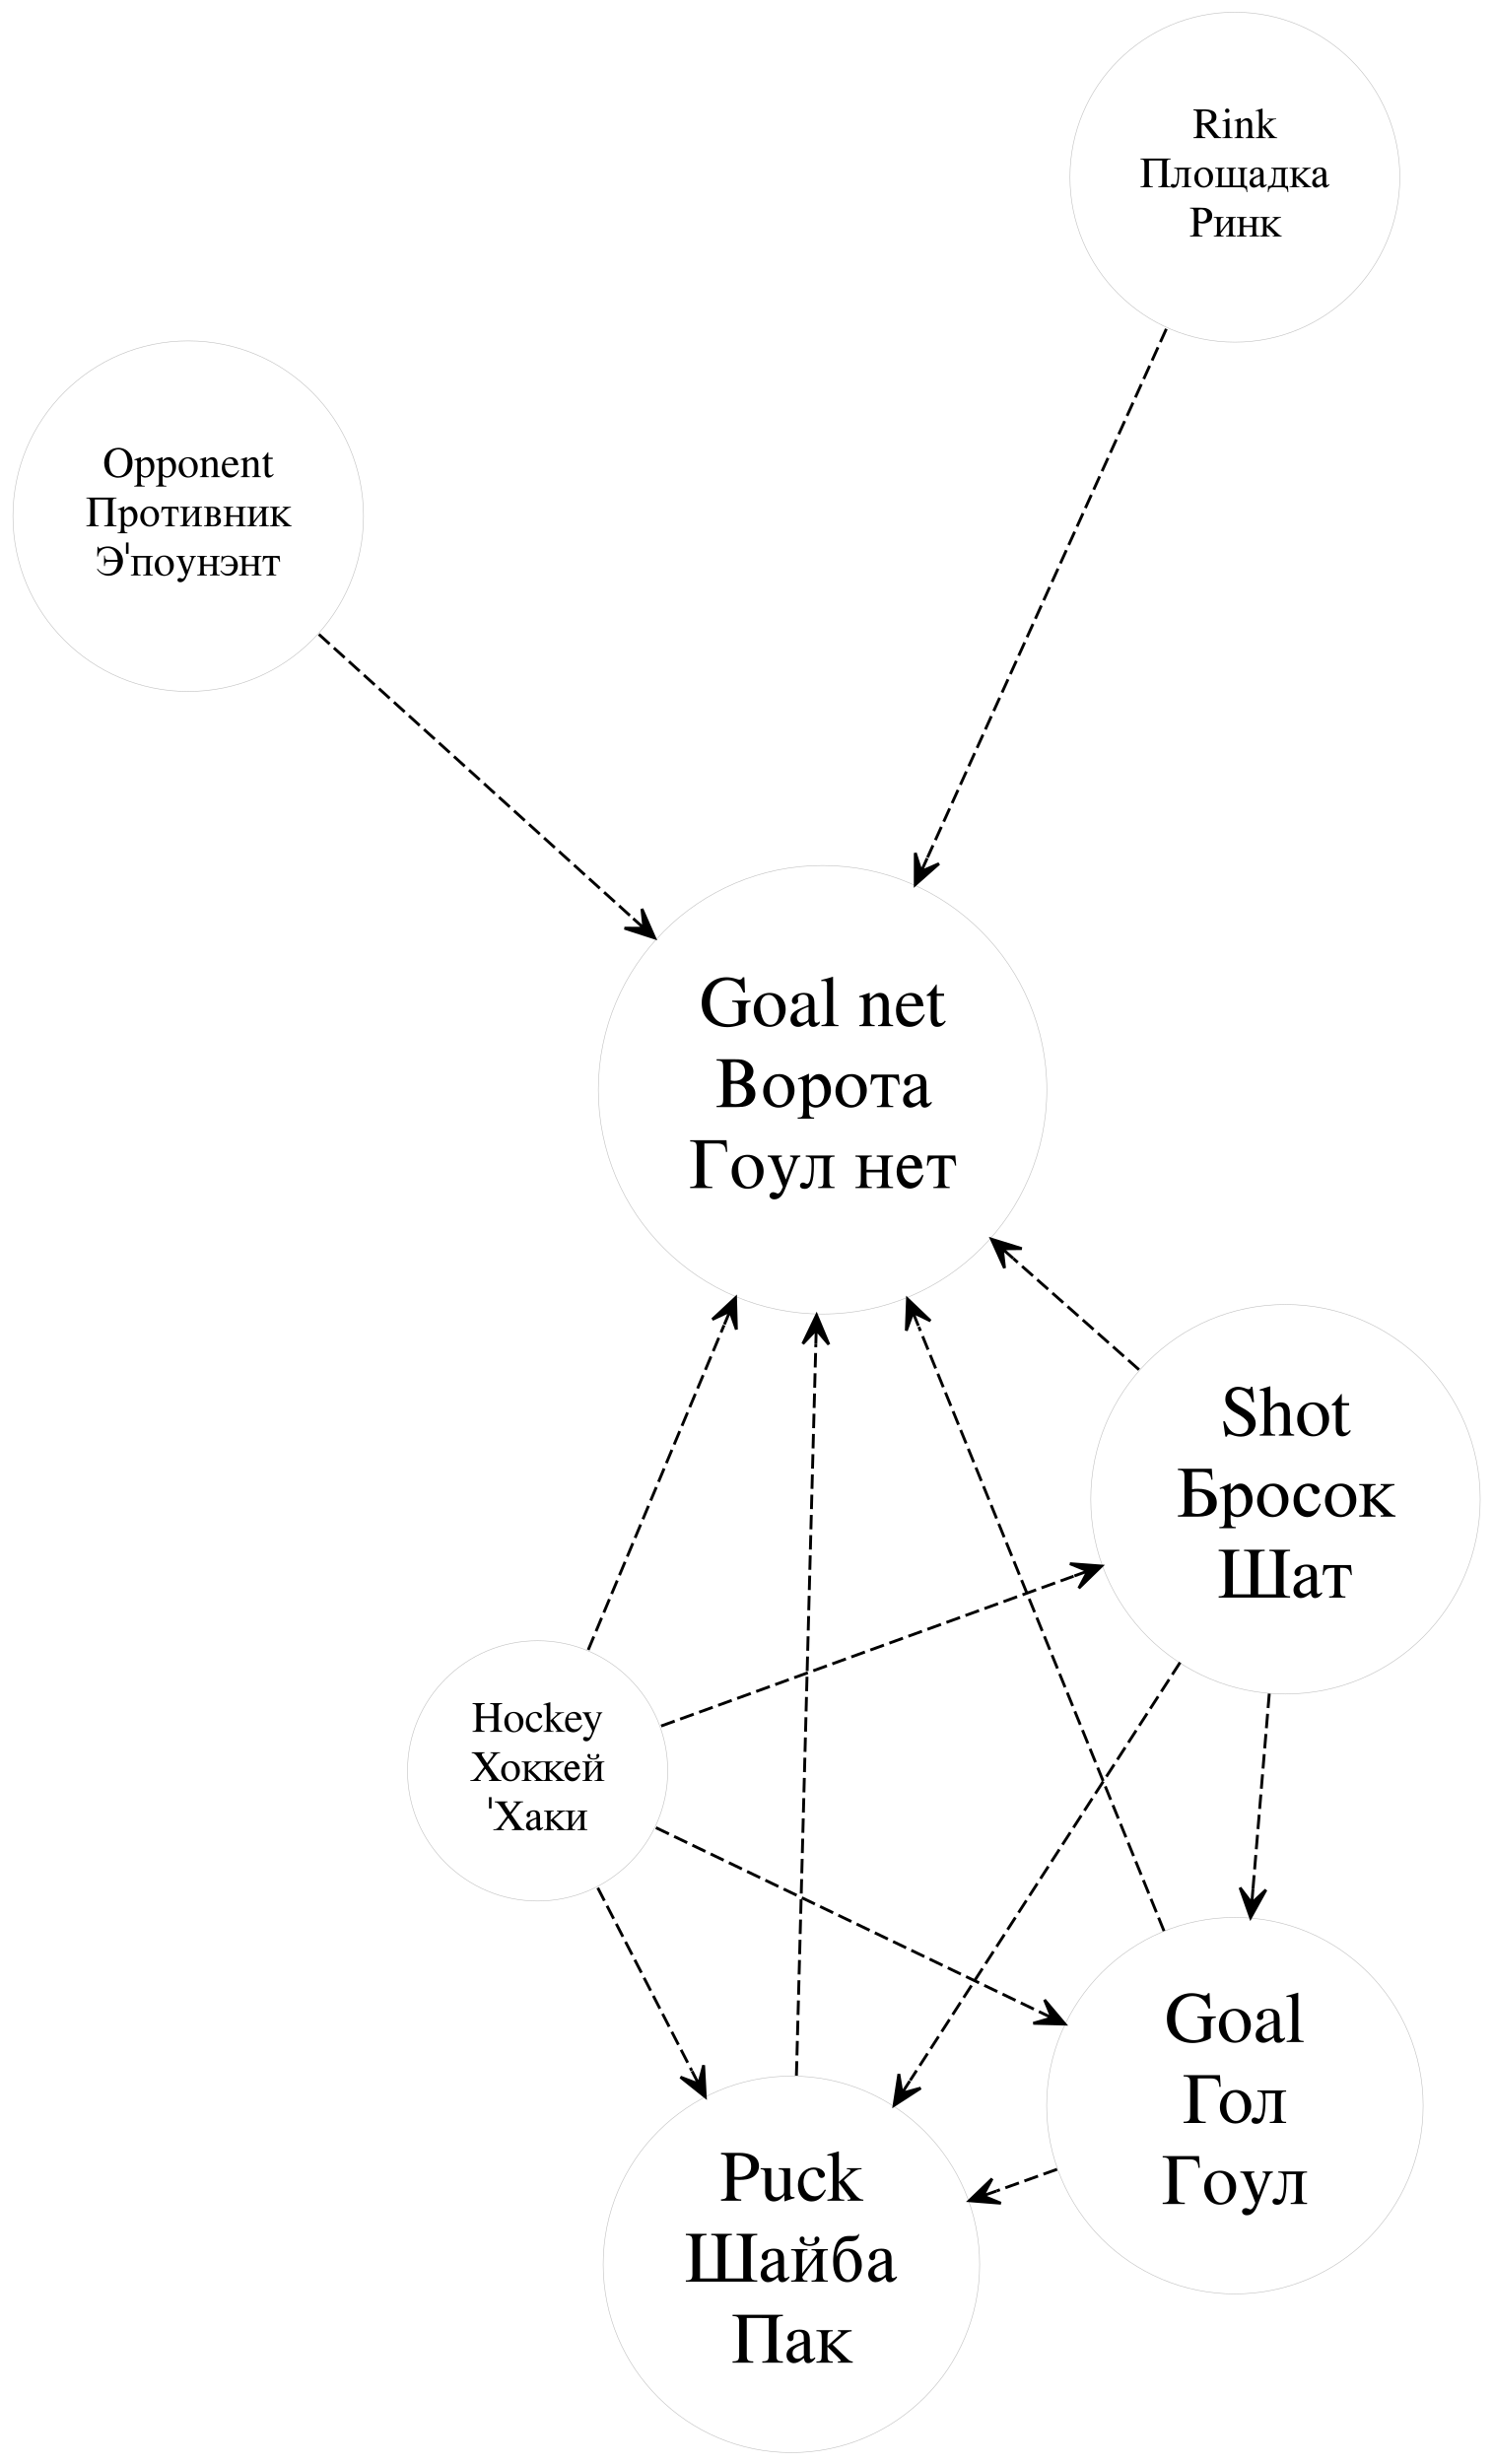
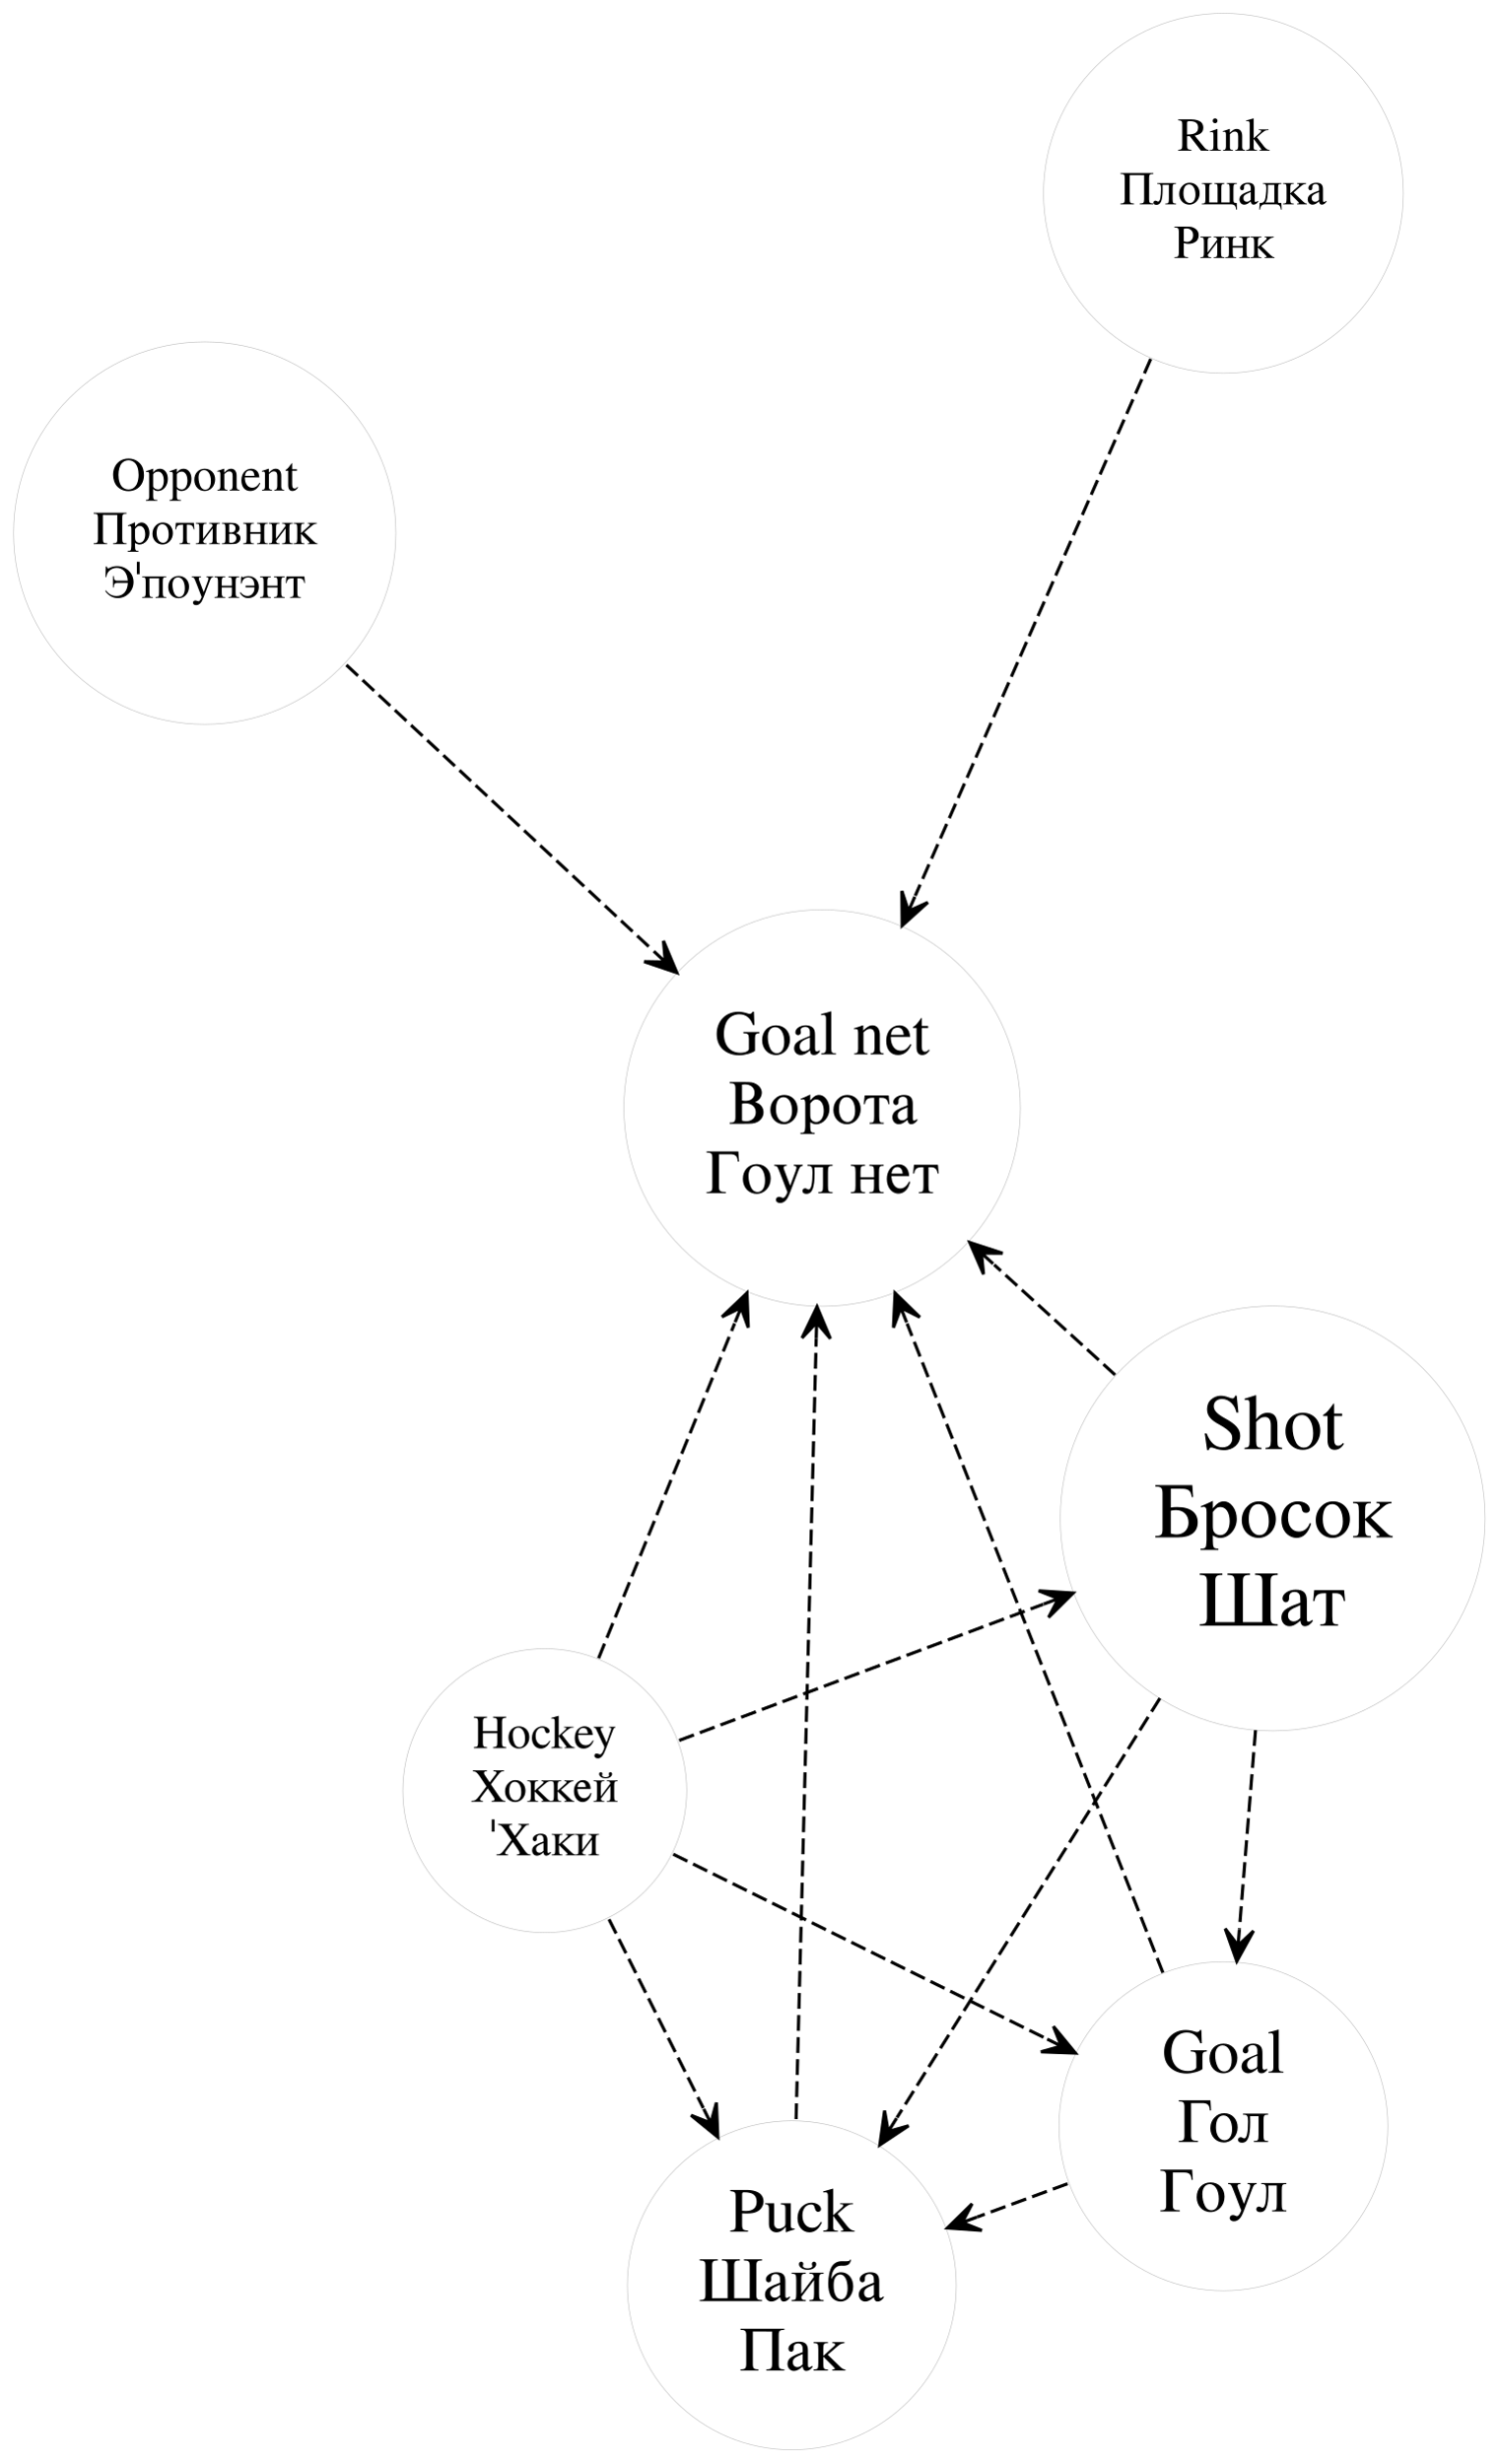
- <svg xmlns="http://www.w3.org/2000/svg" xmlns:xlink="http://www.w3.org/1999/xlink" width="516pt" height="852pt" viewBox="0.00 0.00 515.52 852.17">
-   <g id="graph0" class="graph" transform="scale(1 1) rotate(0) translate(4 848.1738)">
+ <svg xmlns="http://www.w3.org/2000/svg" xmlns:xlink="http://www.w3.org/1999/xlink" width="475pt" height="781pt" viewBox="0.00 0.00 474.69 780.86">
+   <g id="graph0" class="graph" transform="scale(1 1) rotate(0) translate(4 776.8556)">
    <g id="node1" class="node root has-pronunciation">
      <g id="a_node1">
        <a xlink:href="javascript:history.back()" xlink:title="Ворота" target="_top">
-           <ellipse fill="none" stroke="#c0c0c0" stroke-width=".2" cx="280.231" cy="-471.28" rx="77.564" ry="77.564" />
-           <text text-anchor="middle" x="280.231" y="-493.28" font-family="Times,serif" font-size="25.00" fill="#000000">Goal net</text>
-           <text text-anchor="middle" x="280.231" y="-465.28" font-family="Times,serif" font-size="25.00" fill="#000000">Ворота</text>
-           <text text-anchor="middle" x="280.231" y="-437.28" font-family="Times,serif" font-size="25.00" fill="#000000">Гoул нет</text>
+           <ellipse fill="none" stroke="#c0c0c0" stroke-width=".2" cx="256.625" cy="-425.58" rx="62.865" ry="62.865" />
+           <text text-anchor="middle" x="256.625" y="-442.58" font-family="Times,serif" font-size="20.00" fill="#000000">Goal net</text>
+           <text text-anchor="middle" x="256.625" y="-420.58" font-family="Times,serif" font-size="20.00" fill="#000000">Ворота</text>
+           <text text-anchor="middle" x="256.625" y="-398.58" font-family="Times,serif" font-size="20.00" fill="#000000">Гoул нет</text>
        </a>
      </g>
    </g>
    <g id="node2" class="node has-pronunciation">
      <g id="a_node2">
        <a xlink:href="../rink.html" xlink:title="Площадка" target="_top">
-           <ellipse fill="none" stroke="#c0c0c0" stroke-width=".2" cx="422.844" cy="-786.898" rx="57.052" ry="57.052" />
-           <text text-anchor="middle" x="422.844" y="-800.398" font-family="Times,serif" font-size="15.00" fill="#000000">Rink</text>
-           <text text-anchor="middle" x="422.844" y="-783.398" font-family="Times,serif" font-size="15.00" fill="#000000">Площадка</text>
-           <text text-anchor="middle" x="422.844" y="-766.398" font-family="Times,serif" font-size="15.00" fill="#000000">Ринк</text>
+           <ellipse fill="none" stroke="#c0c0c0" stroke-width=".2" cx="383.896" cy="-715.58" rx="57.052" ry="57.052" />
+           <text text-anchor="middle" x="383.896" y="-729.08" font-family="Times,serif" font-size="15.00" fill="#000000">Rink</text>
+           <text text-anchor="middle" x="383.896" y="-712.08" font-family="Times,serif" font-size="15.00" fill="#000000">Площадка</text>
+           <text text-anchor="middle" x="383.896" y="-695.08" font-family="Times,serif" font-size="15.00" fill="#000000">Ринк</text>
        </a>
      </g>
    </g>
    <g id="edge7" class="edge">
-       <path fill="none" stroke="#000000" stroke-dasharray="5,2" d="M399.135,-734.426C376.626,-684.613 342.474,-609.029 316.537,-551.628" />
-       <polygon fill="#000000" stroke="#000000" points="312.285,-542.218 320.503,-549.478 314.344,-546.775 316.402,-551.331 316.402,-551.331 316.402,-551.331 314.344,-546.775 312.302,-553.184 312.285,-542.218 312.285,-542.218" />
+       <path fill="none" stroke="#000000" stroke-dasharray="5,2" d="M360.848,-663.063C339.909,-615.352 308.909,-544.713 286.16,-492.877" />
+       <polygon fill="#000000" stroke="#000000" points="282.012,-483.427 290.152,-490.775 284.022,-488.005 286.031,-492.584 286.031,-492.584 286.031,-492.584 284.022,-488.005 281.91,-494.392 282.012,-483.427 282.012,-483.427" />
    </g>
    <g id="node3" class="node has-pronunciation">
      <g id="a_node3">
        <a xlink:href="../puck.html" xlink:title="Шайба" target="_top">
-           <ellipse fill="none" stroke="#c0c0c0" stroke-width=".2" cx="269.45" cy="-65.054" rx="65.108" ry="65.108" />
-           <text text-anchor="middle" x="269.45" y="-87.054" font-family="Times,serif" font-size="25.00" fill="#000000">Puck</text>
-           <text text-anchor="middle" x="269.45" y="-59.054" font-family="Times,serif" font-size="25.00" fill="#000000">Шайба</text>
-           <text text-anchor="middle" x="269.45" y="-31.054" font-family="Times,serif" font-size="25.00" fill="#000000">Пак</text>
+           <ellipse fill="none" stroke="#c0c0c0" stroke-width=".2" cx="247.005" cy="-52.326" rx="52.152" ry="52.152" />
+           <text text-anchor="middle" x="247.005" y="-69.326" font-family="Times,serif" font-size="20.00" fill="#000000">Puck</text>
+           <text text-anchor="middle" x="247.005" y="-47.326" font-family="Times,serif" font-size="20.00" fill="#000000">Шайба</text>
+           <text text-anchor="middle" x="247.005" y="-25.326" font-family="Times,serif" font-size="20.00" fill="#000000">Пак</text>
        </a>
      </g>
    </g>
    <g id="edge8" class="edge">
-       <path fill="none" stroke="#000000" stroke-dasharray="5,2" d="M271.183,-130.321C273.002,-198.899 275.876,-307.173 277.895,-383.269" />
-       <polygon fill="#000000" stroke="#000000" points="278.162,-393.318 273.398,-383.441 278.029,-388.32 277.897,-383.322 277.897,-383.322 277.897,-383.322 278.029,-388.32 282.395,-383.202 278.162,-393.318 278.162,-393.318" />
+       <path fill="none" stroke="#000000" stroke-dasharray="5,2" d="M248.363,-105.012C250.03,-169.691 252.866,-279.734 254.743,-352.546" />
+       <polygon fill="#000000" stroke="#000000" points="255.001,-362.564 250.245,-352.683 254.872,-357.566 254.743,-352.567 254.743,-352.567 254.743,-352.567 254.872,-357.566 259.242,-352.452 255.001,-362.564 255.001,-362.564" />
    </g>
    <g id="node4" class="node has-pronunciation">
      <g id="a_node4">
        <a xlink:href="../opponent.html" xlink:title="Противник" target="_top">
-           <ellipse fill="none" stroke="#c0c0c0" stroke-width=".2" cx="60.811" cy="-669.654" rx="60.623" ry="60.623" />
-           <text text-anchor="middle" x="60.811" y="-683.154" font-family="Times,serif" font-size="15.00" fill="#000000">Opponent</text>
-           <text text-anchor="middle" x="60.811" y="-666.154" font-family="Times,serif" font-size="15.00" fill="#000000">Противник</text>
-           <text text-anchor="middle" x="60.811" y="-649.154" font-family="Times,serif" font-size="15.00" fill="#000000">Эˈпoунэнт</text>
+           <ellipse fill="none" stroke="#c0c0c0" stroke-width=".2" cx="60.811" cy="-607.853" rx="60.623" ry="60.623" />
+           <text text-anchor="middle" x="60.811" y="-621.353" font-family="Times,serif" font-size="15.00" fill="#000000">Opponent</text>
+           <text text-anchor="middle" x="60.811" y="-604.353" font-family="Times,serif" font-size="15.00" fill="#000000">Противник</text>
+           <text text-anchor="middle" x="60.811" y="-587.353" font-family="Times,serif" font-size="15.00" fill="#000000">Эˈпoунэнт</text>
        </a>
      </g>
    </g>
    <g id="edge9" class="edge">
-       <path fill="none" stroke="#000000" stroke-dasharray="5,2" d="M106.009,-628.792C137.267,-600.532 179.36,-562.476 214.341,-530.85" />
-       <polygon fill="#000000" stroke="#000000" points="222.148,-523.792 217.748,-533.836 218.439,-527.145 214.73,-530.498 214.73,-530.498 214.73,-530.498 218.439,-527.145 211.712,-527.16 222.148,-523.792 222.148,-523.792" />
+       <path fill="none" stroke="#000000" stroke-dasharray="5,2" d="M105.735,-566.035C134.672,-539.099 172.446,-503.938 202.96,-475.534" />
+       <polygon fill="#000000" stroke="#000000" points="210.551,-468.468 206.298,-478.575 206.891,-471.874 203.232,-475.281 203.232,-475.281 203.232,-475.281 206.891,-471.874 200.166,-471.987 210.551,-468.468 210.551,-468.468" />
    </g>
    <g id="node5" class="node has-pronunciation">
      <g id="a_node5">
        <a xlink:href="../goal.html" xlink:title="Гол" target="_top">
-           <ellipse fill="none" stroke="#c0c0c0" stroke-width=".2" cx="422.848" cy="-119.931" rx="65.108" ry="65.108" />
-           <text text-anchor="middle" x="422.848" y="-141.931" font-family="Times,serif" font-size="25.00" fill="#000000">Goal</text>
-           <text text-anchor="middle" x="422.848" y="-113.931" font-family="Times,serif" font-size="25.00" fill="#000000">Гол</text>
-           <text text-anchor="middle" x="422.848" y="-85.931" font-family="Times,serif" font-size="25.00" fill="#000000">Гoул</text>
+           <ellipse fill="none" stroke="#c0c0c0" stroke-width=".2" cx="383.899" cy="-102.749" rx="52.152" ry="52.152" />
+           <text text-anchor="middle" x="383.899" y="-119.749" font-family="Times,serif" font-size="20.00" fill="#000000">Goal</text>
+           <text text-anchor="middle" x="383.899" y="-97.749" font-family="Times,serif" font-size="20.00" fill="#000000">Гол</text>
+           <text text-anchor="middle" x="383.899" y="-75.749" font-family="Times,serif" font-size="20.00" fill="#000000">Гoул</text>
        </a>
      </g>
    </g>
    <g id="edge10" class="edge">
-       <path fill="none" stroke="#000000" stroke-dasharray="5,2" d="M398.331,-180.33C374.924,-237.996 339.473,-325.333 313.519,-389.273" />
-       <polygon fill="#000000" stroke="#000000" points="309.6,-398.928 309.191,-387.97 311.48,-394.295 313.361,-389.662 313.361,-389.662 313.361,-389.662 311.48,-394.295 317.53,-391.355 309.6,-398.928 309.6,-398.928" />
+       <path fill="none" stroke="#000000" stroke-dasharray="5,2" d="M364.707,-151.429C343.119,-206.187 307.902,-295.517 283.564,-357.25" />
+       <polygon fill="#000000" stroke="#000000" points="279.755,-366.911 279.236,-355.957 281.589,-362.259 283.423,-357.608 283.423,-357.608 283.423,-357.608 281.589,-362.259 287.609,-359.258 279.755,-366.911 279.755,-366.911" />
    </g>
    <g id="edge1" class="edge">
-       <path fill="none" stroke="#000000" stroke-dasharray="5,2" d="M361.339,-97.927C354.463,-95.466 347.416,-92.946 340.434,-90.448" />
-       <polygon fill="#000000" stroke="#000000" points="330.973,-87.063 341.904,-86.195 335.681,-88.747 340.389,-90.432 340.389,-90.432 340.389,-90.432 335.681,-88.747 338.873,-94.669 330.973,-87.063 330.973,-87.063" />
+       <path fill="none" stroke="#000000" stroke-dasharray="5,2" d="M334.477,-84.545C325.172,-81.118 315.357,-77.502 305.799,-73.982" />
+       <polygon fill="#000000" stroke="#000000" points="296.354,-70.503 307.293,-69.737 301.046,-72.231 305.738,-73.959 305.738,-73.959 305.738,-73.959 301.046,-72.231 304.182,-78.182 296.354,-70.503 296.354,-70.503" />
    </g>
    <g id="node6" class="node has-pronunciation">
      <g id="a_node6">
        <a xlink:href="../shot.html" xlink:title="Бросок" target="_top">
-           <ellipse fill="none" stroke="#c0c0c0" stroke-width=".2" cx="440.345" cy="-329.657" rx="67.351" ry="67.351" />
-           <text text-anchor="middle" x="440.345" y="-351.657" font-family="Times,serif" font-size="25.00" fill="#000000">Shot</text>
-           <text text-anchor="middle" x="440.345" y="-323.657" font-family="Times,serif" font-size="25.00" fill="#000000">Бросок</text>
-           <text text-anchor="middle" x="440.345" y="-295.657" font-family="Times,serif" font-size="25.00" fill="#000000">Шат</text>
+           <ellipse fill="none" stroke="#c0c0c0" stroke-width=".2" cx="399.514" cy="-295.452" rx="67.351" ry="67.351" />
+           <text text-anchor="middle" x="399.514" y="-317.452" font-family="Times,serif" font-size="25.00" fill="#000000">Shot</text>
+           <text text-anchor="middle" x="399.514" y="-289.452" font-family="Times,serif" font-size="25.00" fill="#000000">Бросок</text>
+           <text text-anchor="middle" x="399.514" y="-261.452" font-family="Times,serif" font-size="25.00" fill="#000000">Шат</text>
        </a>
      </g>
    </g>
    <g id="edge11" class="edge">
-       <path fill="none" stroke="#000000" stroke-dasharray="5,2" d="M389.684,-374.467C375.875,-386.682 360.711,-400.095 346.186,-412.942" />
-       <polygon fill="#000000" stroke="#000000" points="338.659,-419.6 343.168,-409.604 342.404,-416.287 346.149,-412.974 346.149,-412.974 346.149,-412.974 342.404,-416.287 349.131,-416.345 338.659,-419.6 338.659,-419.6" />
+       <path fill="none" stroke="#000000" stroke-dasharray="5,2" d="M349.539,-340.964C337.142,-352.253 323.796,-364.408 311.192,-375.886" />
+       <polygon fill="#000000" stroke="#000000" points="303.456,-382.932 307.819,-372.871 307.152,-379.565 310.849,-376.198 310.849,-376.198 310.849,-376.198 307.152,-379.565 313.879,-379.525 303.456,-382.932 303.456,-382.932" />
    </g>
    <g id="edge3" class="edge">
-       <path fill="none" stroke="#000000" stroke-dasharray="5,2" d="M403.894,-273.217C376.507,-230.814 338.979,-172.708 310.531,-128.66" />
-       <polygon fill="#000000" stroke="#000000" points="304.968,-120.047 314.173,-126.005 307.68,-124.247 310.393,-128.447 310.393,-128.447 310.393,-128.447 307.68,-124.247 306.613,-130.888 304.968,-120.047 304.968,-120.047" />
+       <path fill="none" stroke="#000000" stroke-dasharray="5,2" d="M363.757,-238.45C338.547,-198.26 305.018,-144.809 280.36,-105.499" />
+       <polygon fill="#000000" stroke="#000000" points="274.924,-96.835 284.05,-102.915 277.581,-101.071 280.238,-105.306 280.238,-105.306 280.238,-105.306 277.581,-101.071 276.426,-107.698 274.924,-96.835 274.924,-96.835" />
    </g>
    <g id="edge2" class="edge">
-       <path fill="none" stroke="#000000" stroke-dasharray="5,2" d="M434.737,-262.433C432.942,-240.925 430.945,-216.983 429.107,-194.956" />
-       <polygon fill="#000000" stroke="#000000" points="428.275,-184.986 433.591,-194.577 428.691,-189.969 429.107,-194.951 429.107,-194.951 429.107,-194.951 428.691,-189.969 424.623,-195.325 428.275,-184.986 428.275,-184.986" />
+       <path fill="none" stroke="#000000" stroke-dasharray="5,2" d="M394.075,-228.324C392.411,-207.788 390.588,-185.296 388.951,-165.093" />
+       <polygon fill="#000000" stroke="#000000" points="388.139,-155.069 393.432,-164.673 388.543,-160.053 388.947,-165.036 388.947,-165.036 388.947,-165.036 388.543,-160.053 384.461,-165.4 388.139,-155.069 388.139,-155.069" />
    </g>
    <g id="node7" class="node has-pronunciation">
      <g id="a_node7">
        <a xlink:href="../hockey.html" xlink:title="Хоккей" target="_top">
-           <ellipse fill="none" stroke="#c0c0c0" stroke-width=".2" cx="181.662" cy="-235.72" rx="45.011" ry="45.011" />
-           <text text-anchor="middle" x="181.662" y="-249.22" font-family="Times,serif" font-size="15.00" fill="#000000">Hockey</text>
-           <text text-anchor="middle" x="181.662" y="-232.22" font-family="Times,serif" font-size="15.00" fill="#000000">Хоккей</text>
-           <text text-anchor="middle" x="181.662" y="-215.22" font-family="Times,serif" font-size="15.00" fill="#000000">ˈХаки</text>
+           <ellipse fill="none" stroke="#c0c0c0" stroke-width=".2" cx="168.66" cy="-209.14" rx="45.011" ry="45.011" />
+           <text text-anchor="middle" x="168.66" y="-222.64" font-family="Times,serif" font-size="15.00" fill="#000000">Hockey</text>
+           <text text-anchor="middle" x="168.66" y="-205.64" font-family="Times,serif" font-size="15.00" fill="#000000">Хоккей</text>
+           <text text-anchor="middle" x="168.66" y="-188.64" font-family="Times,serif" font-size="15.00" fill="#000000">ˈХаки</text>
        </a>
      </g>
    </g>
    <g id="edge12" class="edge">
-       <path fill="none" stroke="#000000" stroke-dasharray="5,2" d="M199.17,-277.562C212.175,-308.642 230.326,-352.019 246.156,-389.849" />
-       <polygon fill="#000000" stroke="#000000" points="250.126,-399.336 242.115,-391.849 248.196,-394.724 246.266,-390.111 246.266,-390.111 246.266,-390.111 248.196,-394.724 250.417,-388.374 250.126,-399.336 250.126,-399.336" />
+       <path fill="none" stroke="#000000" stroke-dasharray="5,2" d="M185.725,-251.128C197.964,-281.243 214.722,-322.476 228.873,-357.294" />
+       <polygon fill="#000000" stroke="#000000" points="232.789,-366.93 224.855,-359.36 230.906,-362.298 229.024,-357.666 229.024,-357.666 229.024,-357.666 230.906,-362.298 233.193,-355.971 232.789,-366.93 232.789,-366.93" />
    </g>
    <g id="edge5" class="edge">
-       <path fill="none" stroke="#000000" stroke-dasharray="5,2" d="M202.466,-195.275C212.182,-176.386 224.009,-153.395 235.004,-132.019" />
-       <polygon fill="#000000" stroke="#000000" points="239.657,-122.973 239.085,-133.924 237.37,-127.419 235.083,-131.866 235.083,-131.866 235.083,-131.866 237.37,-127.419 231.082,-129.807 239.657,-122.973 239.657,-122.973" />
+       <path fill="none" stroke="#000000" stroke-dasharray="5,2" d="M189.04,-168.348C198.159,-150.095 209.06,-128.276 218.934,-108.512" />
+       <polygon fill="#000000" stroke="#000000" points="223.537,-99.298 223.094,-110.255 221.303,-103.771 219.068,-108.244 219.068,-108.244 219.068,-108.244 221.303,-103.771 215.042,-106.233 223.537,-99.298 223.537,-99.298" />
    </g>
    <g id="edge6" class="edge">
-       <path fill="none" stroke="#000000" stroke-dasharray="5,2" d="M222.576,-216.078C258.761,-198.706 312.272,-173.017 354.879,-152.561" />
-       <polygon fill="#000000" stroke="#000000" points="364.071,-148.149 357.004,-156.533 359.564,-150.313 355.056,-152.477 355.056,-152.477 355.056,-152.477 359.564,-150.313 353.109,-148.42 364.071,-148.149 364.071,-148.149" />
+       <path fill="none" stroke="#000000" stroke-dasharray="5,2" d="M209.398,-189.004C242.879,-172.454 290.67,-148.832 327.774,-130.491" />
+       <polygon fill="#000000" stroke="#000000" points="336.962,-125.949 329.992,-134.415 332.48,-128.165 327.998,-130.381 327.998,-130.381 327.998,-130.381 332.48,-128.165 326.003,-126.347 336.962,-125.949 336.962,-125.949" />
    </g>
    <g id="edge4" class="edge">
-       <path fill="none" stroke="#000000" stroke-dasharray="5,2" d="M224.378,-251.232C263.096,-265.292 320.981,-286.312 367.081,-303.052" />
-       <polygon fill="#000000" stroke="#000000" points="376.728,-306.555 365.792,-307.372 372.028,-304.849 367.328,-303.142 367.328,-303.142 367.328,-303.142 372.028,-304.849 368.864,-298.912 376.728,-306.555 376.728,-306.555" />
+       <path fill="none" stroke="#000000" stroke-dasharray="5,2" d="M211.271,-225.071C243.579,-237.151 288.75,-254.039 326.746,-268.245" />
+       <polygon fill="#000000" stroke="#000000" points="336.238,-271.794 325.296,-272.507 331.555,-270.043 326.872,-268.292 326.872,-268.292 326.872,-268.292 331.555,-270.043 328.448,-264.077 336.238,-271.794 336.238,-271.794" />
    </g>
  </g>
</svg>
